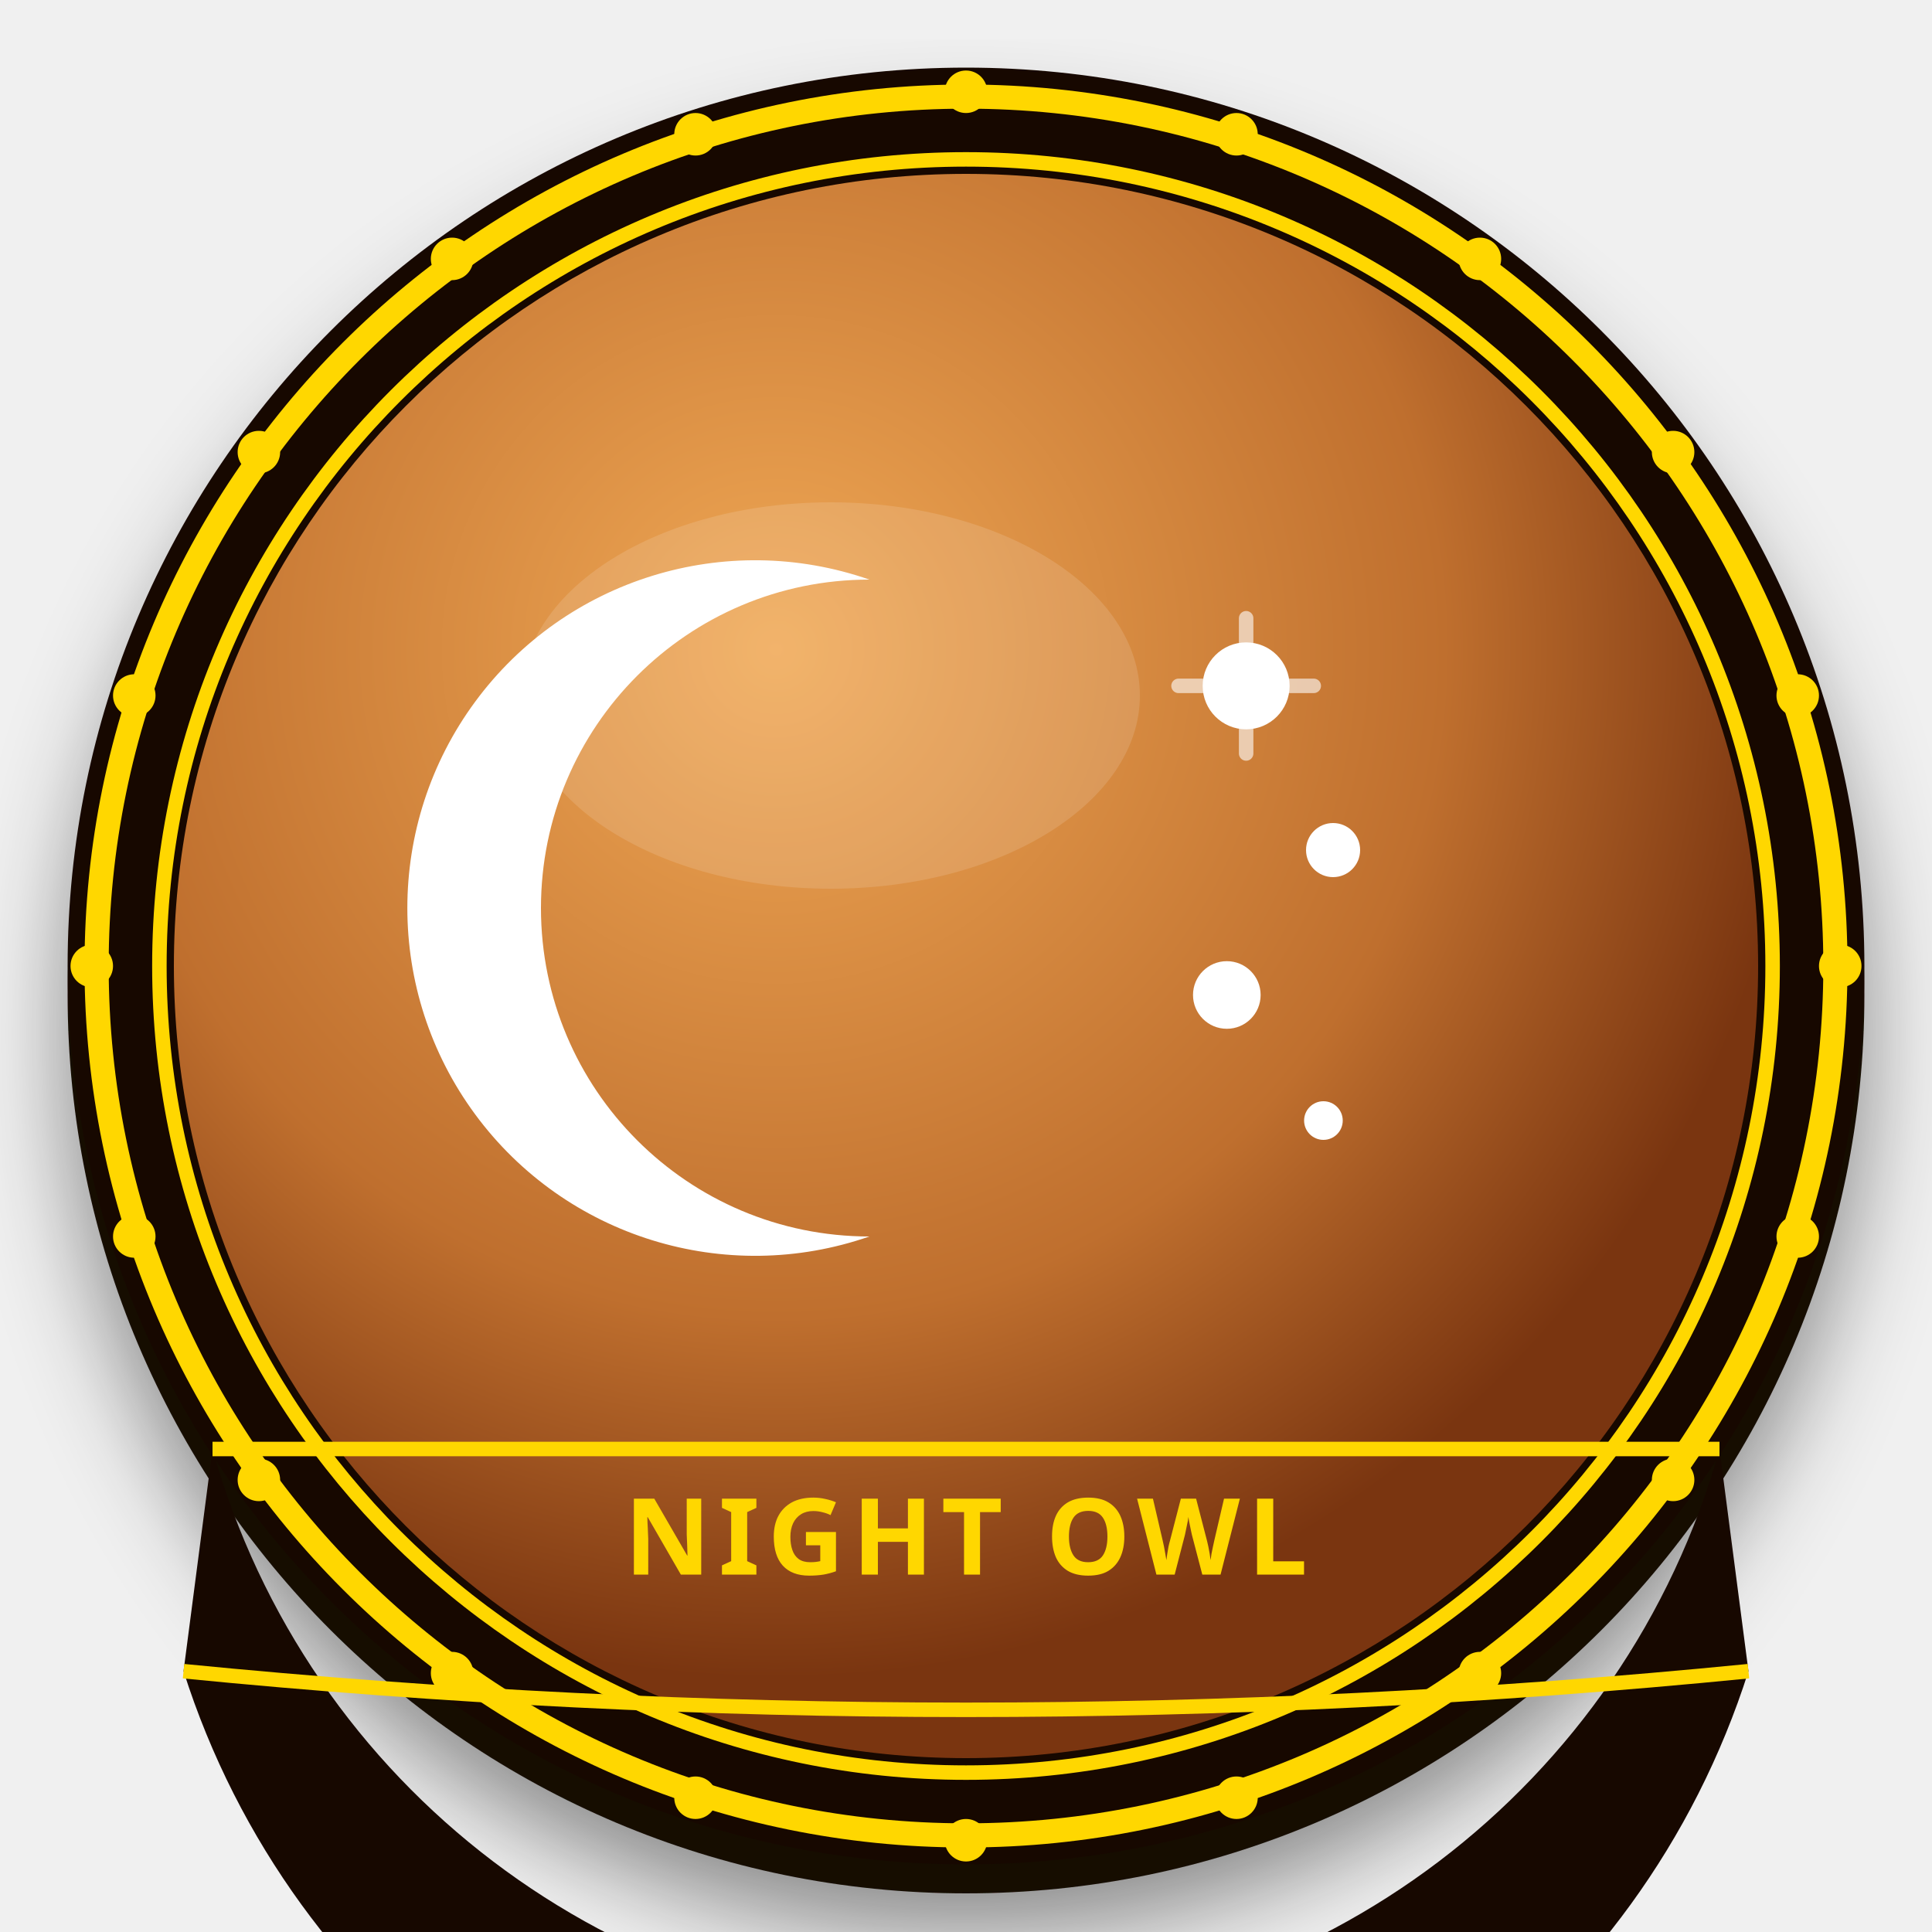
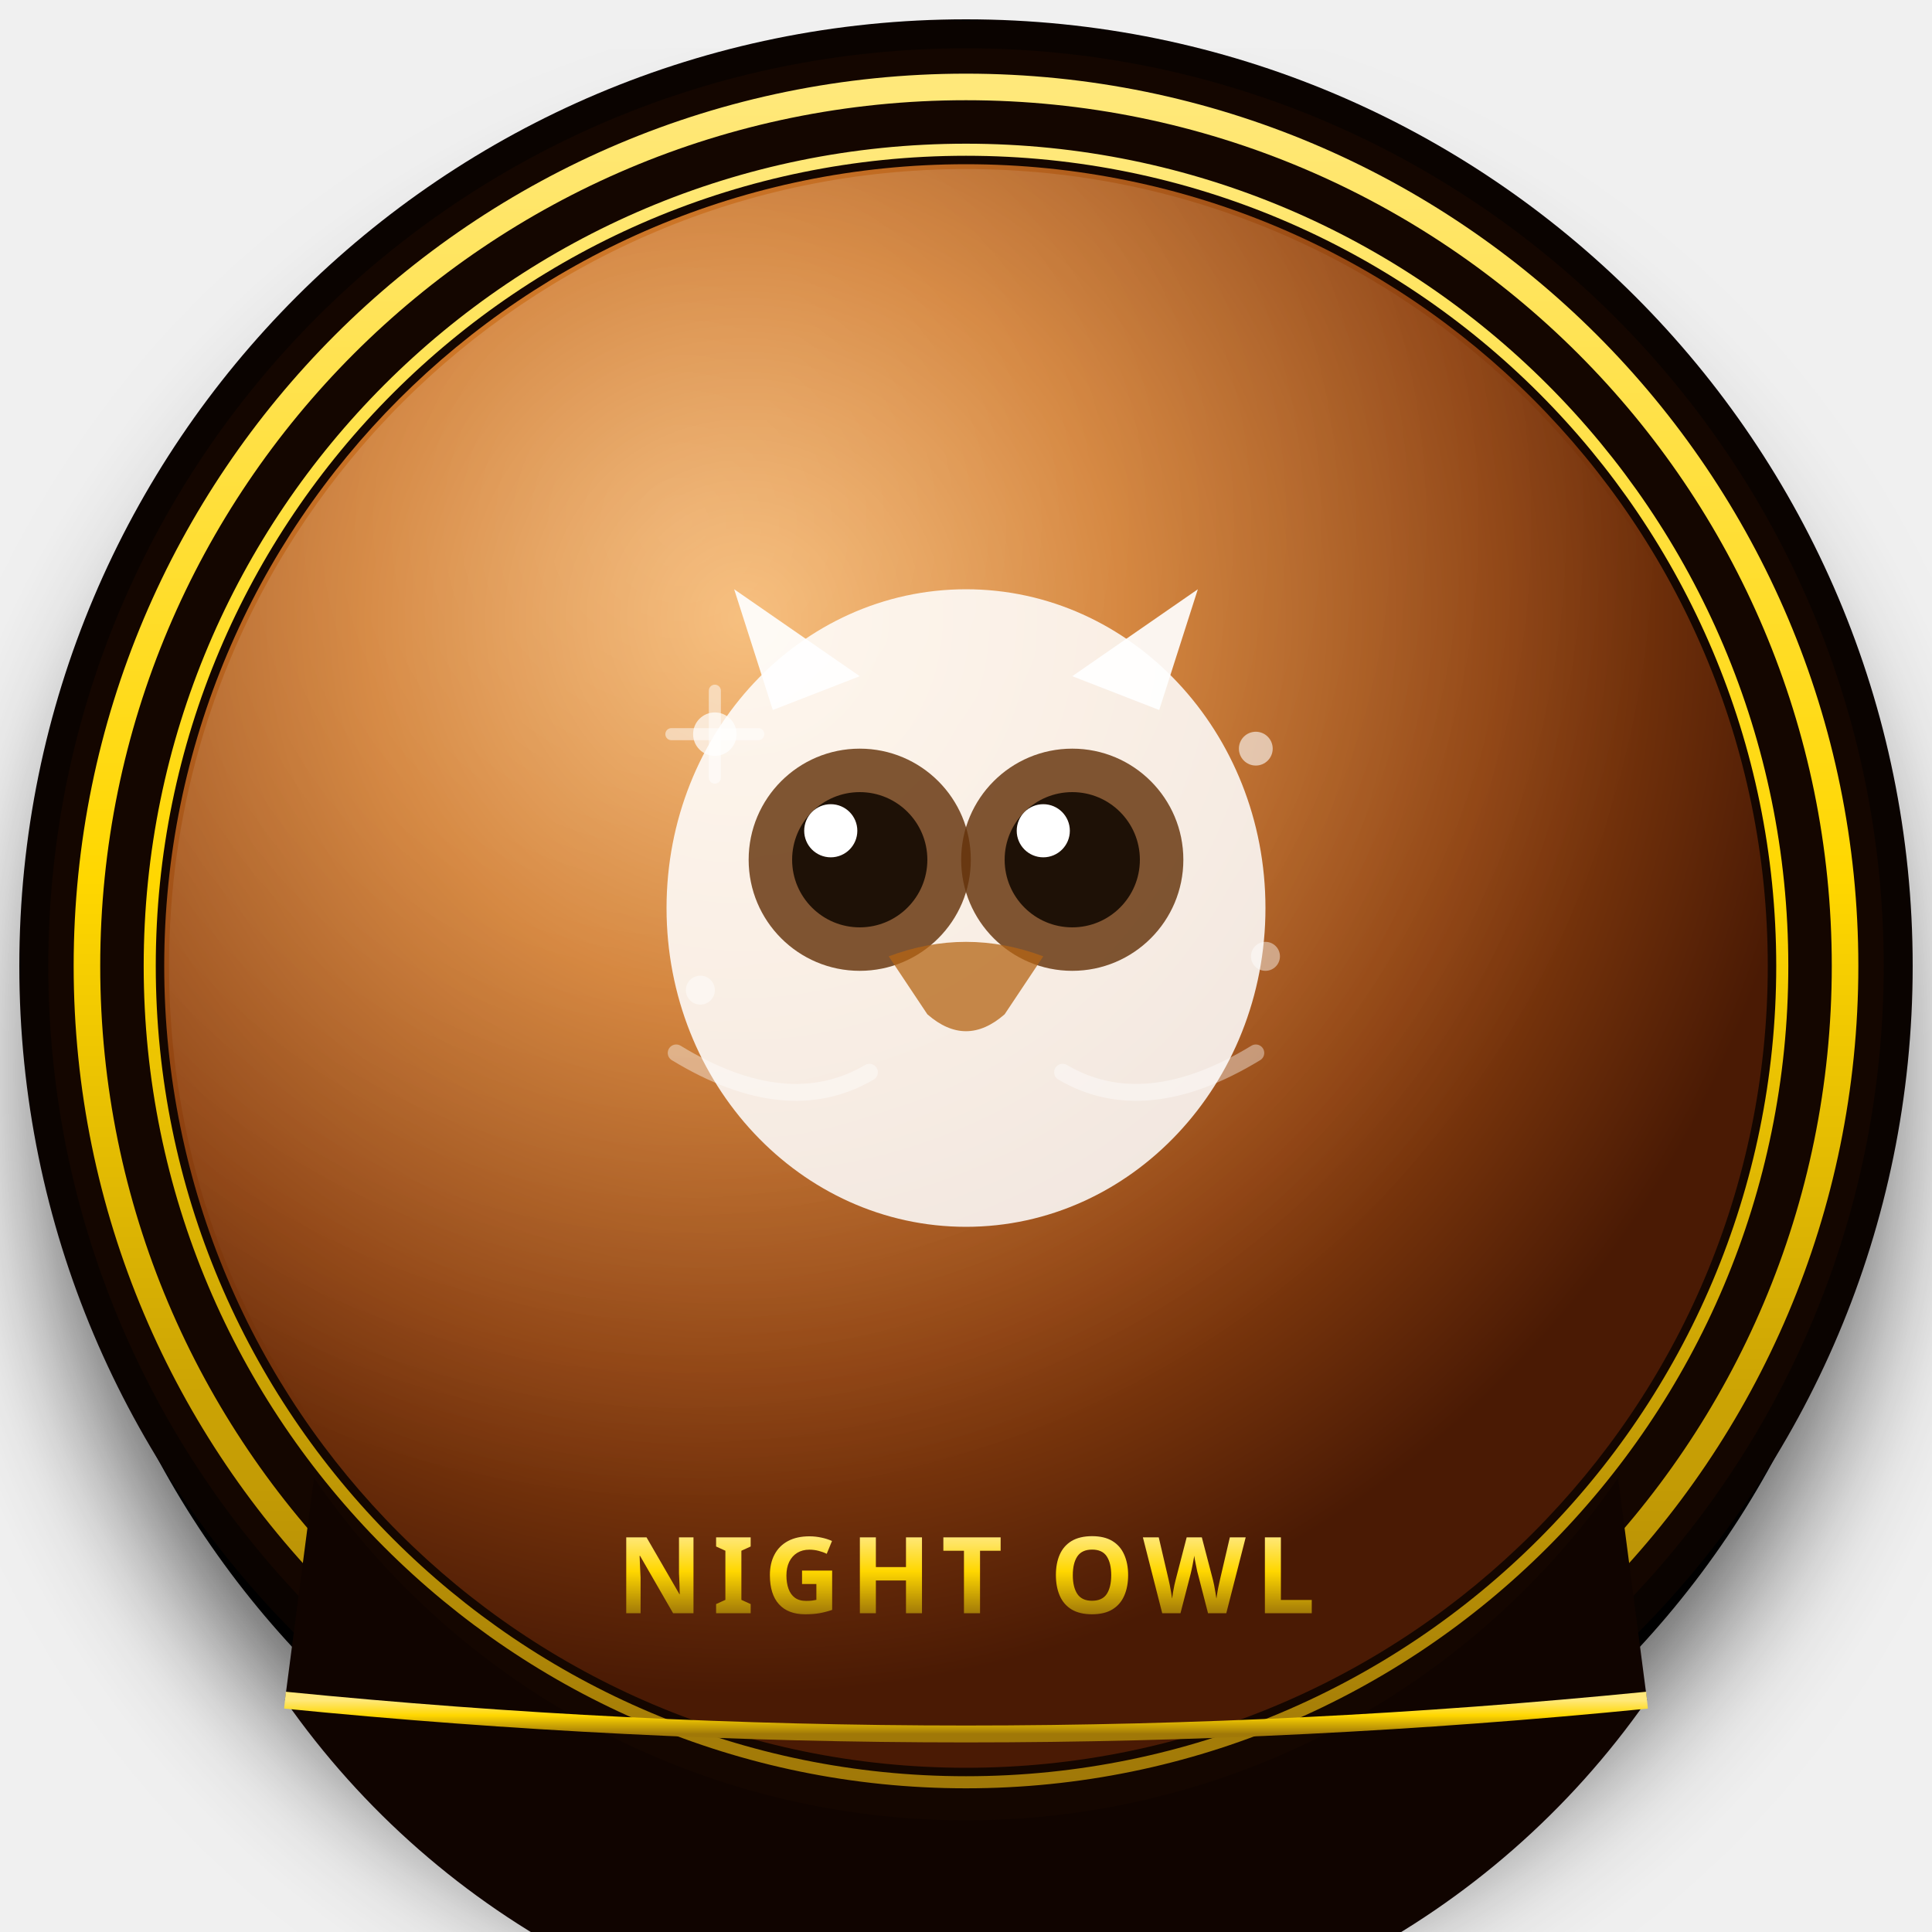
- <svg xmlns="http://www.w3.org/2000/svg" width="200" height="200" viewBox="0 0 200 200">
+ <svg xmlns="http://www.w3.org/2000/svg" width="400" height="400" viewBox="0 0 400 400">
  <defs>
-     <radialGradient id="bg" cx="38%" cy="30%" r="65%">
-       <stop offset="0%" stop-color="#F0A855" />
-       <stop offset="65%" stop-color="#BF6F2E" />
-       <stop offset="100%" stop-color="#7A3510" />
+     <radialGradient id="bgG_night_owl" cx="36%" cy="28%" r="68%">
+       <stop offset="0%" stop-color="#F5B060" />
+       <stop offset="35%" stop-color="#D07828" />
+       <stop offset="70%" stop-color="#8F4210" />
+       <stop offset="100%" stop-color="#4A1A04" />
    </radialGradient>
-     <filter id="sh">
-       <feDropShadow dx="0" dy="4" stdDeviation="5" flood-color="#00000070" />
+     <radialGradient id="sheenG_night_owl" cx="32%" cy="22%" r="62%">
+       <stop offset="0%" stop-color="rgba(255,255,255,0.22)" />
+       <stop offset="100%" stop-color="rgba(255,255,255,0)" />
+     </radialGradient>
+     <linearGradient id="goldG_night_owl" x1="0%" y1="0%" x2="0%" y2="100%">
+       <stop offset="0%" stop-color="#FFE87A" />
+       <stop offset="45%" stop-color="#FFD700" />
+       <stop offset="100%" stop-color="#A07808" />
+     </linearGradient>
+     <filter id="shF_night_owl" x="-25%" y="-25%" width="150%" height="150%">
+       <feDropShadow dx="0" dy="10" stdDeviation="14" flood-color="#000000" flood-opacity="0.7" />
    </filter>
-     <clipPath id="cc">
-       <circle cx="100" cy="100" r="82" />
+     <filter id="innerGlow_night_owl">
+       <feGaussianBlur in="SourceGraphic" stdDeviation="3" result="blur" />
+       <feComposite in="SourceGraphic" in2="blur" operator="over" />
+     </filter>
+     <clipPath id="ccG_night_owl">
+       <circle cx="200" cy="200" r="165" />
    </clipPath>
  </defs>
-   <circle cx="100" cy="103" r="93" fill="#170800" filter="url(#sh)" />
-   <circle cx="100" cy="100" r="93" fill="#170800" />
-   <circle cx="100" cy="100" r="90" fill="none" stroke="#FFD700" stroke-width="2.5" />
-   <circle cx="100.0" cy="9.5" r="2.2" fill="#FFD700" />
-   <circle cx="128.0" cy="13.9" r="2.2" fill="#FFD700" />
-   <circle cx="153.2" cy="26.8" r="2.2" fill="#FFD700" />
-   <circle cx="173.2" cy="46.8" r="2.2" fill="#FFD700" />
-   <circle cx="186.1" cy="72.0" r="2.2" fill="#FFD700" />
-   <circle cx="190.5" cy="100.0" r="2.2" fill="#FFD700" />
-   <circle cx="186.1" cy="128.0" r="2.2" fill="#FFD700" />
-   <circle cx="173.2" cy="153.2" r="2.2" fill="#FFD700" />
-   <circle cx="153.2" cy="173.2" r="2.2" fill="#FFD700" />
-   <circle cx="128.0" cy="186.1" r="2.2" fill="#FFD700" />
-   <circle cx="100.0" cy="190.5" r="2.2" fill="#FFD700" />
-   <circle cx="72.0" cy="186.1" r="2.2" fill="#FFD700" />
-   <circle cx="46.8" cy="173.2" r="2.2" fill="#FFD700" />
-   <circle cx="26.8" cy="153.2" r="2.2" fill="#FFD700" />
-   <circle cx="13.9" cy="128.0" r="2.2" fill="#FFD700" />
-   <circle cx="9.5" cy="100.0" r="2.2" fill="#FFD700" />
-   <circle cx="13.9" cy="72.0" r="2.2" fill="#FFD700" />
-   <circle cx="26.8" cy="46.8" r="2.2" fill="#FFD700" />
-   <circle cx="46.8" cy="26.8" r="2.2" fill="#FFD700" />
-   <circle cx="72.0" cy="13.9" r="2.2" fill="#FFD700" />
-   <circle cx="100" cy="100" r="83.5" fill="none" stroke="#FFD700" stroke-width="1.5" />
-   <circle cx="100" cy="100" r="82" fill="url(#bg)" />
-   <ellipse cx="86" cy="72" rx="32" ry="20" fill="rgba(255,255,255,0.13)" clip-path="url(#cc)" />
+   <circle cx="200" cy="212" r="190" fill="#050200" filter="url(#shF_night_owl)" />
+   <circle cx="200" cy="200" r="196" fill="#0A0300" />
+   <circle cx="200" cy="200" r="190" fill="#140600" />
+   <circle cx="200" cy="200" r="182" fill="none" stroke="url(#goldG_night_owl)" stroke-width="5.5" />
+   <circle cx="200.0" cy="20.0" r="4.5" fill="url(#goldGnight_owl)" />
+   <circle cx="246.6" cy="26.1" r="4.5" fill="url(#goldGnight_owl)" />
+   <circle cx="290.0" cy="44.1" r="4.5" fill="url(#goldGnight_owl)" />
+   <circle cx="327.3" cy="72.7" r="4.5" fill="url(#goldGnight_owl)" />
+   <circle cx="355.9" cy="110.0" r="4.5" fill="url(#goldGnight_owl)" />
+   <circle cx="373.9" cy="153.4" r="4.5" fill="url(#goldGnight_owl)" />
+   <circle cx="380.0" cy="200.0" r="4.5" fill="url(#goldGnight_owl)" />
+   <circle cx="373.9" cy="246.6" r="4.5" fill="url(#goldGnight_owl)" />
+   <circle cx="355.9" cy="290.0" r="4.5" fill="url(#goldGnight_owl)" />
+   <circle cx="327.3" cy="327.3" r="4.5" fill="url(#goldGnight_owl)" />
+   <circle cx="290.0" cy="355.9" r="4.5" fill="url(#goldGnight_owl)" />
+   <circle cx="246.6" cy="373.9" r="4.5" fill="url(#goldGnight_owl)" />
+   <circle cx="200.0" cy="380.0" r="4.5" fill="url(#goldGnight_owl)" />
+   <circle cx="153.4" cy="373.9" r="4.5" fill="url(#goldGnight_owl)" />
+   <circle cx="110.0" cy="355.9" r="4.5" fill="url(#goldGnight_owl)" />
+   <circle cx="72.7" cy="327.3" r="4.5" fill="url(#goldGnight_owl)" />
+   <circle cx="44.1" cy="290.0" r="4.5" fill="url(#goldGnight_owl)" />
+   <circle cx="26.1" cy="246.6" r="4.5" fill="url(#goldGnight_owl)" />
+   <circle cx="20.0" cy="200.0" r="4.5" fill="url(#goldGnight_owl)" />
+   <circle cx="26.1" cy="153.4" r="4.5" fill="url(#goldGnight_owl)" />
+   <circle cx="44.1" cy="110.0" r="4.5" fill="url(#goldGnight_owl)" />
+   <circle cx="72.7" cy="72.7" r="4.5" fill="url(#goldGnight_owl)" />
+   <circle cx="110.0" cy="44.1" r="4.5" fill="url(#goldGnight_owl)" />
+   <circle cx="153.4" cy="26.1" r="4.5" fill="url(#goldGnight_owl)" />
+   <circle cx="200" cy="200" r="169" fill="none" stroke="url(#goldG_night_owl)" stroke-width="2.5" />
+   <circle cx="200" cy="200" r="166" fill="url(#bgG_night_owl)" />
+   <circle cx="200" cy="200" r="166" fill="url(#sheenG_night_owl)" clip-path="url(#ccG_night_owl)" />
  <g stroke-linecap="round" stroke-linejoin="round">
-     <path d="M 90 60 A 36 36 0 1 0 90 128 A 23 23 0 1 1 90 60 Z" fill="white" />
-     <circle cx="129" cy="71" r="4.5" fill="white" />
-     <circle cx="138" cy="88" r="2.8" fill="white" />
-     <circle cx="127" cy="103" r="3.5" fill="white" />
-     <circle cx="137" cy="116" r="2" fill="white" />
-     <line x1="129" y1="64" x2="129" y2="78" stroke="white" stroke-width="1.5" stroke-linecap="round" opacity="0.6" />
-     <line x1="122" y1="71" x2="136" y2="71" stroke="white" stroke-width="1.5" stroke-linecap="round" opacity="0.6" />
+     <ellipse cx="200" cy="188" rx="62" ry="66" fill="rgba(255,255,255,0.86)" />
+     <polygon points="160,147 152,122 178,140" fill="rgba(255,255,255,0.92)" />
+     <polygon points="240,147 248,122 222,140" fill="rgba(255,255,255,0.92)" />
+     <circle cx="178" cy="178" r="23" fill="rgba(100,50,10,0.82)" />
+     <circle cx="222" cy="178" r="23" fill="rgba(100,50,10,0.82)" />
+     <circle cx="178" cy="178" r="14" fill="rgba(20,10,2,0.9)" />
+     <circle cx="222" cy="178" r="14" fill="rgba(20,10,2,0.9)" />
+     <circle cx="172" cy="172" r="5.5" fill="white" />
+     <circle cx="216" cy="172" r="5.5" fill="white" />
+     <path d="M 184 198 Q 200 192 216 198 L 208 210 Q 200 217 192 210 Z" fill="rgba(180,100,20,0.75)" />
+     <path d="M 140 218 Q 163 232 180 222" stroke="rgba(255,255,255,0.4)" stroke-width="3.5" fill="none" />
+     <path d="M 260 218 Q 237 232 220 222" stroke="rgba(255,255,255,0.4)" stroke-width="3.5" fill="none" />
+     <circle cx="148" cy="152" r="4.5" fill="rgba(255,255,255,0.72)" />
+     <line x1="148" y1="143" x2="148" y2="161" stroke="rgba(255,255,255,0.5)" stroke-width="2.5" />
+     <line x1="139" y1="152" x2="157" y2="152" stroke="rgba(255,255,255,0.5)" stroke-width="2.5" />
+     <circle cx="260" cy="155" r="3.5" fill="rgba(255,255,255,0.6)" />
+     <circle cx="145" cy="205" r="3" fill="rgba(255,255,255,0.45)" />
+     <circle cx="262" cy="198" r="3" fill="rgba(255,255,255,0.45)" />
  </g>
-   <path d="M 22 150 A 81 81 0 0 0 178 150 L 181 173 A 85 85 0 0 1 19 173 Z" fill="#170800" />
-   <line x1="22" y1="150" x2="178" y2="150" stroke="#FFD700" stroke-width="1.5" />
-   <path d="M 19 173 Q 100 181 181 173" fill="none" stroke="#FFD700" stroke-width="1.5" />
-   <text x="100" y="163" text-anchor="middle" fill="#FFD700" font-family="Arial Black,Impact,sans-serif" font-size="11" font-weight="900" letter-spacing="0.8">NIGHT OWL</text>
+   <path d="M 65 306 A 164 164 0 0 0 335 306 L 341 352 A 172 172 0 0 1 59 352 Z" fill="#100400" />
+   <line x1="65" y1="306" x2="335" y2="306" stroke="url(#goldG_night_owl)" stroke-width="3.5" />
+   <path d="M 59 352 Q 200 366 341 352" fill="none" stroke="url(#goldG_night_owl)" stroke-width="3.5" />
+   <text x="200" y="334" text-anchor="middle" fill="url(#goldG_night_owl)" font-family="Arial Black,Impact,sans-serif" font-size="22" font-weight="900" letter-spacing="2">NIGHT OWL</text>
</svg>
